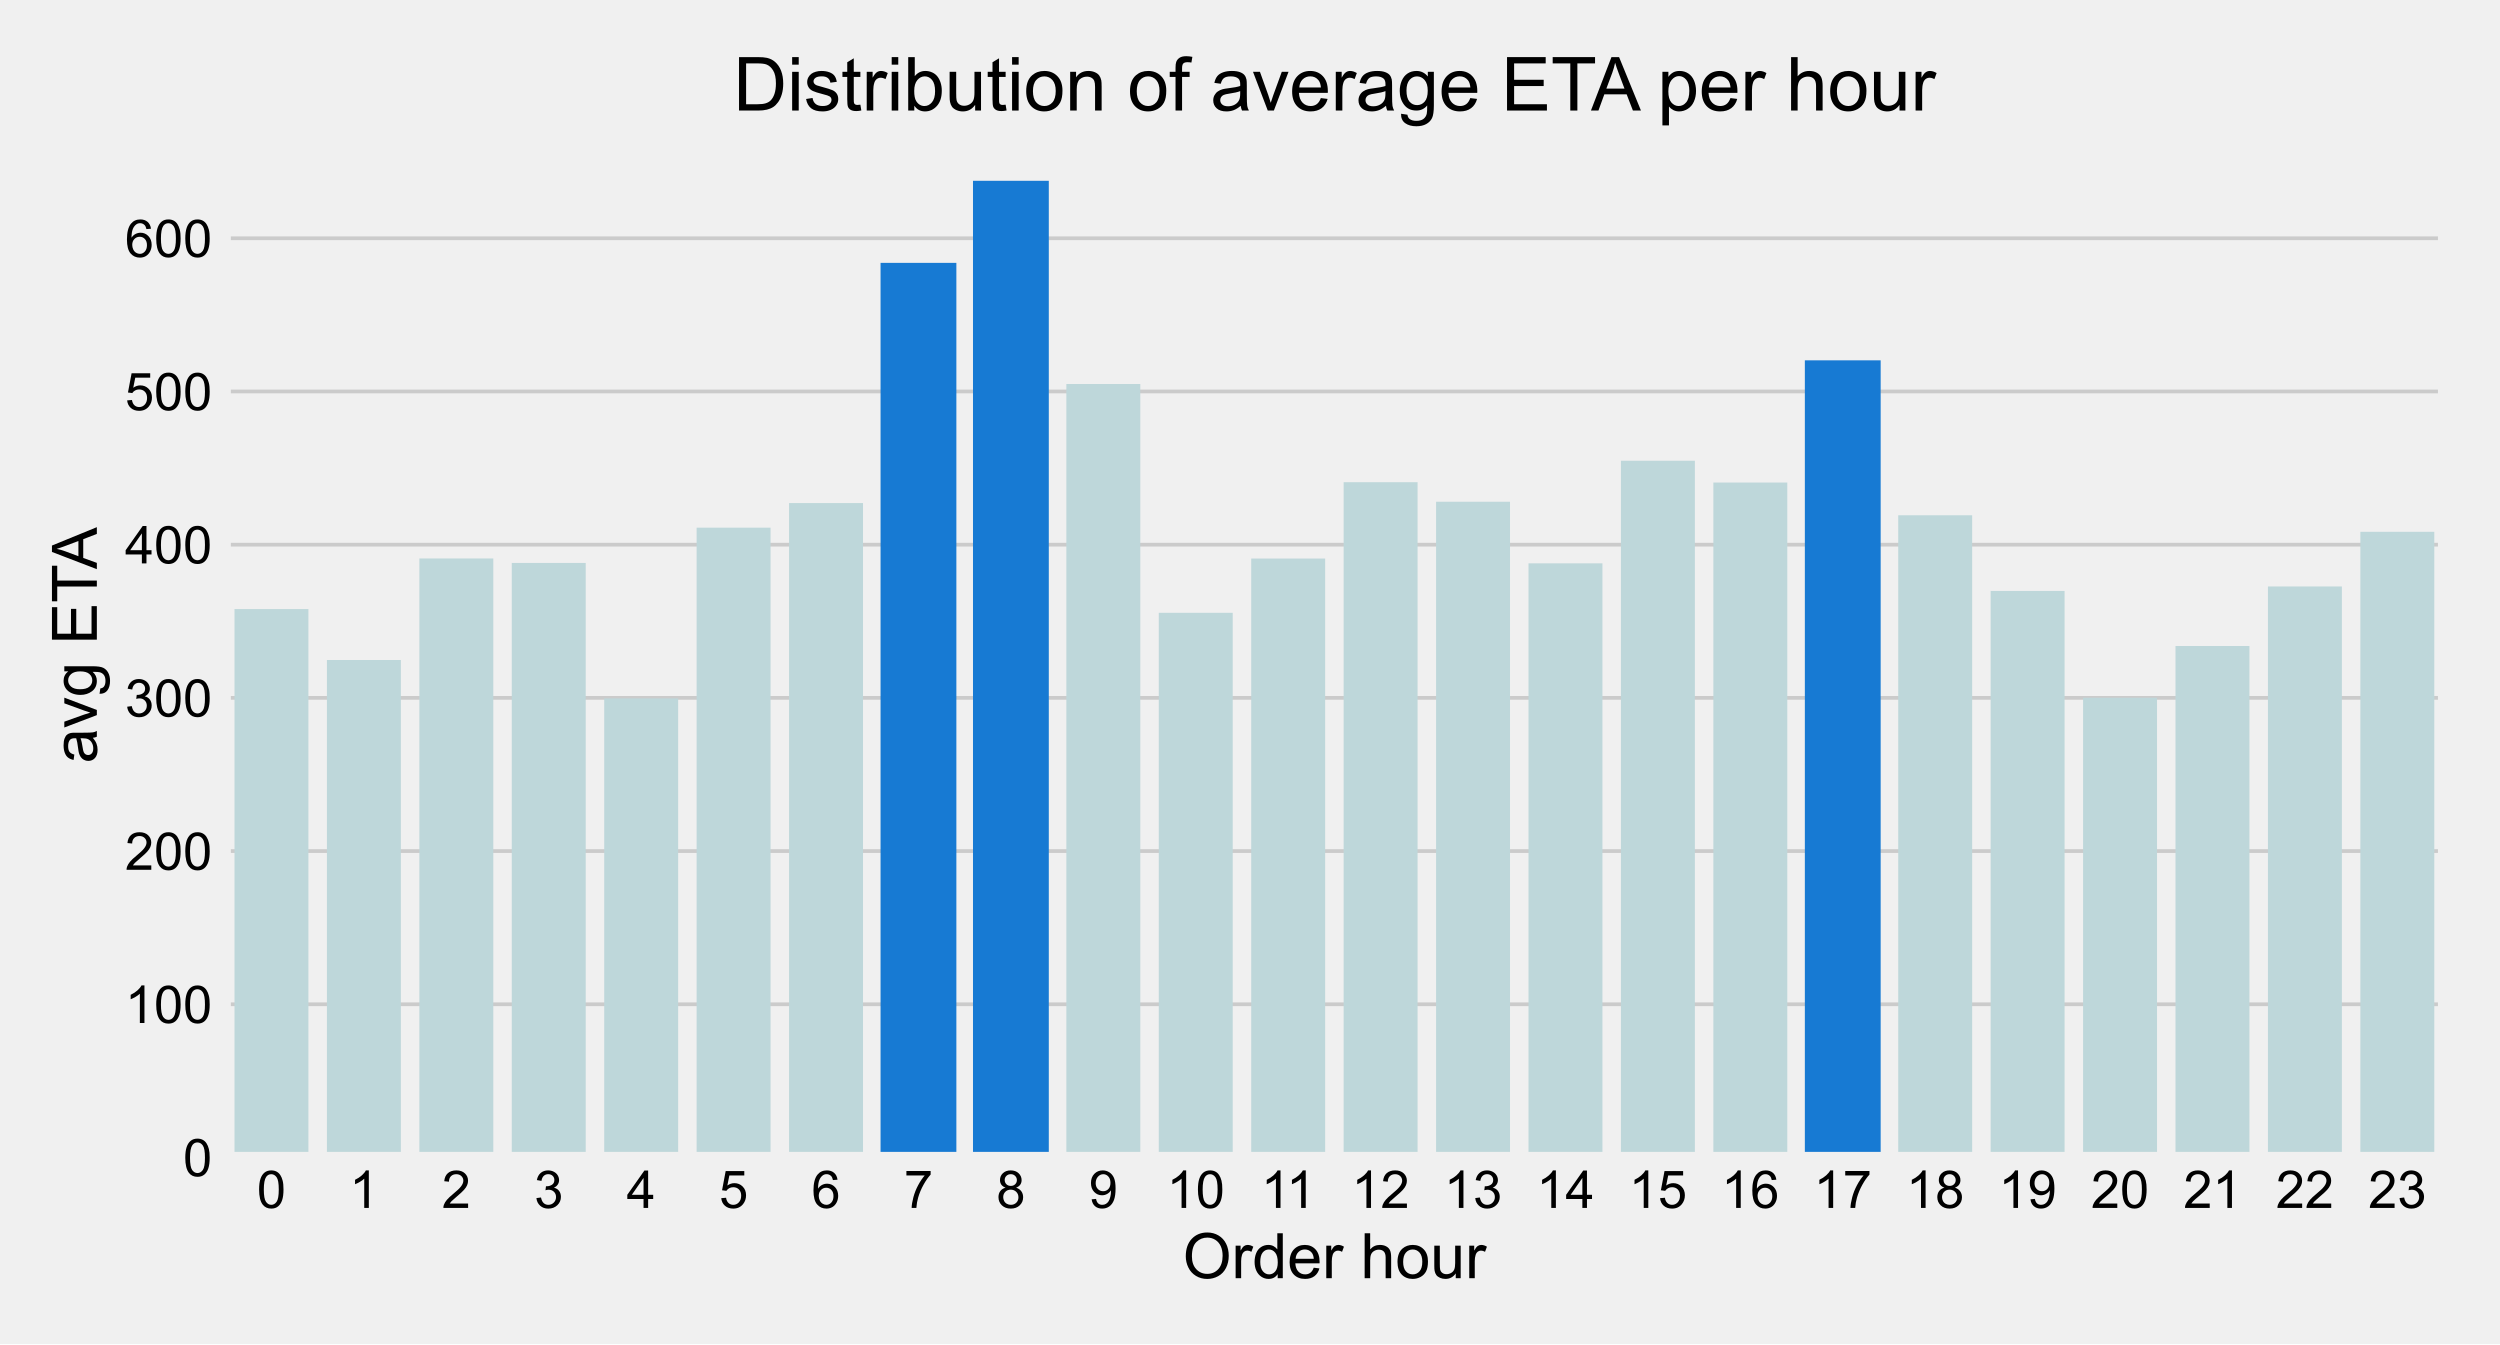
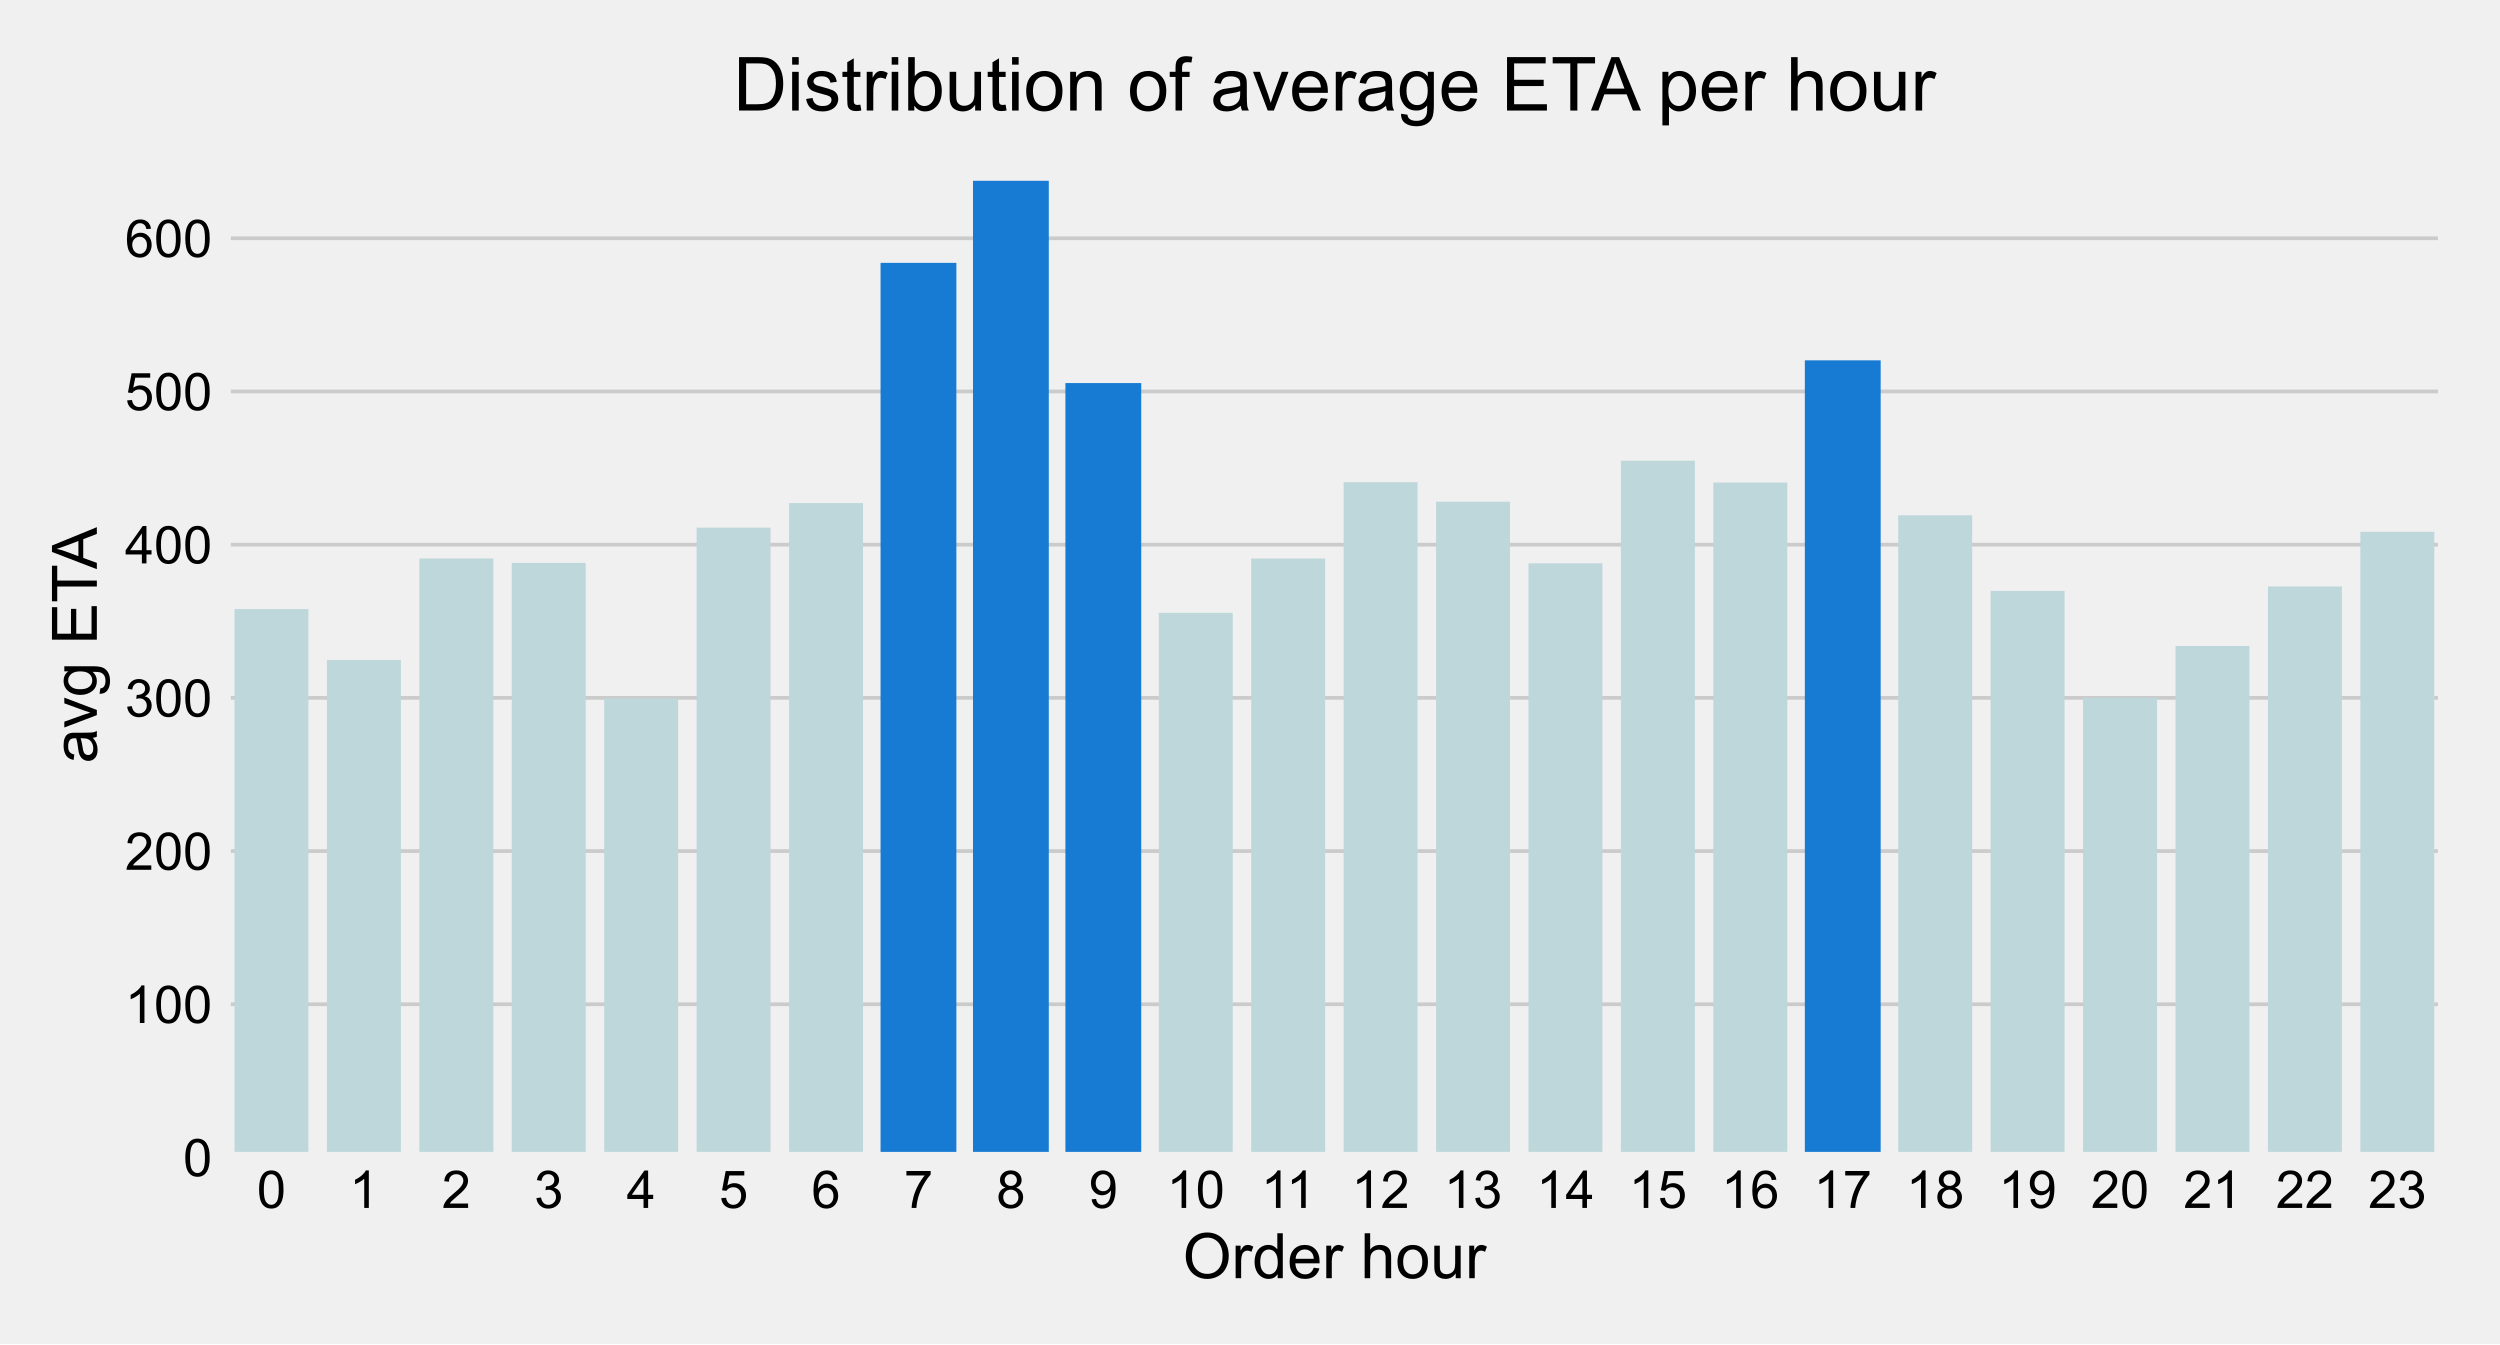
<svg xmlns="http://www.w3.org/2000/svg" xmlns:xlink="http://www.w3.org/1999/xlink" width="669.6pt" height="360pt" viewBox="0 0 669.6 360" version="1.1">
  <defs>
    <style type="text/css">*{stroke-linejoin: round; stroke-linecap: butt}</style>
  </defs>
  <g id="figure_1">
    <g id="patch_1">
      <path d="M 0 360  L 669.6 360  L 669.6 0  L 0 0  z " style="fill: #f0f0f0" />
    </g>
    <g id="axes_1">
      <g id="patch_2">
        <path d="M 60.33 310.02  L 654.48 310.02  L 654.48 35.61  L 60.33 35.61  z " style="fill: #f0f0f0" />
      </g>
      <g id="matplotlib.axis_1">
        <g id="xtick_1">
          <g id="line2d_1" />
          <g id="text_1">
            <g transform="translate(68.81547 323.5409) scale(0.14 -0.14)">
              <defs>
                <path id="ArialMT-30" d="M 266 2259  Q 266 3072 433 3567  Q 600 4063 929 4331  Q 1259 4600 1759 4600  Q 2128 4600 2406 4451  Q 2684 4303 2865 4023  Q 3047 3744 3150 3342  Q 3253 2941 3253 2259  Q 3253 1453 3087 958  Q 2922 463 2592 192  Q 2263 -78 1759 -78  Q 1097 -78 719 397  Q 266 969 266 2259  z M 844 2259  Q 844 1131 1108 757  Q 1372 384 1759 384  Q 2147 384 2411 759  Q 2675 1134 2675 2259  Q 2675 3391 2411 3762  Q 2147 4134 1753 4134  Q 1366 4134 1134 3806  Q 844 3388 844 2259  z " transform="scale(0.015625)" />
              </defs>
              <use xlink:href="#ArialMT-30" />
            </g>
          </g>
        </g>
        <g id="xtick_2">
          <g id="line2d_2" />
          <g id="text_2">
            <g transform="translate(93.57172 323.5409) scale(0.14 -0.14)">
              <defs>
                <path id="ArialMT-31" d="M 2384 0  L 1822 0  L 1822 3584  Q 1619 3391 1289 3197  Q 959 3003 697 2906  L 697 3450  Q 1169 3672 1522 3987  Q 1875 4303 2022 4600  L 2384 4600  L 2384 0  z " transform="scale(0.015625)" />
              </defs>
              <use xlink:href="#ArialMT-31" />
            </g>
          </g>
        </g>
        <g id="xtick_3">
          <g id="line2d_3" />
          <g id="text_3">
            <g transform="translate(118.328 323.5409) scale(0.14 -0.14)">
              <defs>
                <path id="ArialMT-32" d="M 3222 541  L 3222 0  L 194 0  Q 188 203 259 391  Q 375 700 629 1000  Q 884 1300 1366 1694  Q 2113 2306 2375 2664  Q 2638 3022 2638 3341  Q 2638 3675 2398 3904  Q 2159 4134 1775 4134  Q 1369 4134 1125 3890  Q 881 3647 878 3216  L 300 3275  Q 359 3922 746 4261  Q 1134 4600 1788 4600  Q 2447 4600 2831 4234  Q 3216 3869 3216 3328  Q 3216 3053 3103 2787  Q 2991 2522 2730 2228  Q 2469 1934 1863 1422  Q 1356 997 1212 845  Q 1069 694 975 541  L 3222 541  z " transform="scale(0.015625)" />
              </defs>
              <use xlink:href="#ArialMT-32" />
            </g>
          </g>
        </g>
        <g id="xtick_4">
          <g id="line2d_4" />
          <g id="text_4">
            <g transform="translate(143.0842 323.5409) scale(0.14 -0.14)">
              <defs>
                <path id="ArialMT-33" d="M 269 1209  L 831 1284  Q 928 806 1161 595  Q 1394 384 1728 384  Q 2125 384 2398 659  Q 2672 934 2672 1341  Q 2672 1728 2419 1979  Q 2166 2231 1775 2231  Q 1616 2231 1378 2169  L 1441 2663  Q 1497 2656 1531 2656  Q 1891 2656 2178 2843  Q 2466 3031 2466 3422  Q 2466 3731 2256 3934  Q 2047 4138 1716 4138  Q 1388 4138 1169 3931  Q 950 3725 888 3313  L 325 3413  Q 428 3978 793 4289  Q 1159 4600 1703 4600  Q 2078 4600 2393 4439  Q 2709 4278 2876 4000  Q 3044 3722 3044 3409  Q 3044 3113 2884 2869  Q 2725 2625 2413 2481  Q 2819 2388 3044 2092  Q 3269 1797 3269 1353  Q 3269 753 2831 336  Q 2394 -81 1725 -81  Q 1122 -81 723 278  Q 325 638 269 1209  z " transform="scale(0.015625)" />
              </defs>
              <use xlink:href="#ArialMT-33" />
            </g>
          </g>
        </g>
        <g id="xtick_5">
          <g id="line2d_5" />
          <g id="text_5">
            <g transform="translate(167.8405 323.5409) scale(0.14 -0.14)">
              <defs>
                <path id="ArialMT-34" d="M 2069 0  L 2069 1097  L 81 1097  L 81 1613  L 2172 4581  L 2631 4581  L 2631 1613  L 3250 1613  L 3250 1097  L 2631 1097  L 2631 0  L 2069 0  z M 2069 1613  L 2069 3678  L 634 1613  L 2069 1613  z " transform="scale(0.015625)" />
              </defs>
              <use xlink:href="#ArialMT-34" />
            </g>
          </g>
        </g>
        <g id="xtick_6">
          <g id="line2d_6" />
          <g id="text_6">
            <g transform="translate(192.5967 323.5409) scale(0.14 -0.14)">
              <defs>
                <path id="ArialMT-35" d="M 266 1200  L 856 1250  Q 922 819 1161 601  Q 1400 384 1738 384  Q 2144 384 2425 690  Q 2706 997 2706 1503  Q 2706 1984 2436 2262  Q 2166 2541 1728 2541  Q 1456 2541 1237 2417  Q 1019 2294 894 2097  L 366 2166  L 809 4519  L 3088 4519  L 3088 3981  L 1259 3981  L 1013 2750  Q 1425 3038 1878 3038  Q 2478 3038 2890 2622  Q 3303 2206 3303 1553  Q 3303 931 2941 478  Q 2500 -78 1738 -78  Q 1113 -78 717 272  Q 322 622 266 1200  z " transform="scale(0.015625)" />
              </defs>
              <use xlink:href="#ArialMT-35" />
            </g>
          </g>
        </g>
        <g id="xtick_7">
          <g id="line2d_7" />
          <g id="text_7">
            <g transform="translate(217.353 323.5409) scale(0.14 -0.14)">
              <defs>
                <path id="ArialMT-36" d="M 3184 3459  L 2625 3416  Q 2550 3747 2413 3897  Q 2184 4138 1850 4138  Q 1581 4138 1378 3988  Q 1113 3794 959 3422  Q 806 3050 800 2363  Q 1003 2672 1297 2822  Q 1591 2972 1913 2972  Q 2475 2972 2870 2558  Q 3266 2144 3266 1488  Q 3266 1056 3080 686  Q 2894 316 2569 119  Q 2244 -78 1831 -78  Q 1128 -78 684 439  Q 241 956 241 2144  Q 241 3472 731 4075  Q 1159 4600 1884 4600  Q 2425 4600 2770 4297  Q 3116 3994 3184 3459  z M 888 1484  Q 888 1194 1011 928  Q 1134 663 1356 523  Q 1578 384 1822 384  Q 2178 384 2434 671  Q 2691 959 2691 1453  Q 2691 1928 2437 2201  Q 2184 2475 1800 2475  Q 1419 2475 1153 2201  Q 888 1928 888 1484  z " transform="scale(0.015625)" />
              </defs>
              <use xlink:href="#ArialMT-36" />
            </g>
          </g>
        </g>
        <g id="xtick_8">
          <g id="line2d_8" />
          <g id="text_8">
            <g transform="translate(242.1092 323.5409) scale(0.14 -0.14)">
              <defs>
                <path id="ArialMT-37" d="M 303 3981  L 303 4522  L 3269 4522  L 3269 4084  Q 2831 3619 2401 2847  Q 1972 2075 1738 1259  Q 1569 684 1522 0  L 944 0  Q 953 541 1156 1306  Q 1359 2072 1739 2783  Q 2119 3494 2547 3981  L 303 3981  z " transform="scale(0.015625)" />
              </defs>
              <use xlink:href="#ArialMT-37" />
            </g>
          </g>
        </g>
        <g id="xtick_9">
          <g id="line2d_9" />
          <g id="text_9">
            <g transform="translate(266.8655 323.5409) scale(0.14 -0.14)">
              <defs>
                <path id="ArialMT-38" d="M 1131 2484  Q 781 2613 612 2850  Q 444 3088 444 3419  Q 444 3919 803 4259  Q 1163 4600 1759 4600  Q 2359 4600 2725 4251  Q 3091 3903 3091 3403  Q 3091 3084 2923 2848  Q 2756 2613 2416 2484  Q 2838 2347 3058 2040  Q 3278 1734 3278 1309  Q 3278 722 2862 322  Q 2447 -78 1769 -78  Q 1091 -78 675 323  Q 259 725 259 1325  Q 259 1772 486 2073  Q 713 2375 1131 2484  z M 1019 3438  Q 1019 3113 1228 2906  Q 1438 2700 1772 2700  Q 2097 2700 2305 2904  Q 2513 3109 2513 3406  Q 2513 3716 2298 3927  Q 2084 4138 1766 4138  Q 1444 4138 1231 3931  Q 1019 3725 1019 3438  z M 838 1322  Q 838 1081 952 856  Q 1066 631 1291 507  Q 1516 384 1775 384  Q 2178 384 2440 643  Q 2703 903 2703 1303  Q 2703 1709 2433 1975  Q 2163 2241 1756 2241  Q 1359 2241 1098 1978  Q 838 1716 838 1322  z " transform="scale(0.015625)" />
              </defs>
              <use xlink:href="#ArialMT-38" />
            </g>
          </g>
        </g>
        <g id="xtick_10">
          <g id="line2d_10" />
          <g id="text_10">
            <g transform="translate(291.6217 323.5409) scale(0.14 -0.14)">
              <defs>
                <path id="ArialMT-39" d="M 350 1059  L 891 1109  Q 959 728 1153 556  Q 1347 384 1650 384  Q 1909 384 2104 503  Q 2300 622 2425 820  Q 2550 1019 2634 1356  Q 2719 1694 2719 2044  Q 2719 2081 2716 2156  Q 2547 1888 2255 1720  Q 1963 1553 1622 1553  Q 1053 1553 659 1965  Q 266 2378 266 3053  Q 266 3750 677 4175  Q 1088 4600 1706 4600  Q 2153 4600 2523 4359  Q 2894 4119 3086 3673  Q 3278 3228 3278 2384  Q 3278 1506 3087 986  Q 2897 466 2520 194  Q 2144 -78 1638 -78  Q 1100 -78 759 220  Q 419 519 350 1059  z M 2653 3081  Q 2653 3566 2395 3850  Q 2138 4134 1775 4134  Q 1400 4134 1122 3828  Q 844 3522 844 3034  Q 844 2597 1108 2323  Q 1372 2050 1759 2050  Q 2150 2050 2401 2323  Q 2653 2597 2653 3081  z " transform="scale(0.015625)" />
              </defs>
              <use xlink:href="#ArialMT-39" />
            </g>
          </g>
        </g>
        <g id="xtick_11">
          <g id="line2d_11" />
          <g id="text_11">
            <g transform="translate(312.4853 323.5409) scale(0.14 -0.14)">
              <use xlink:href="#ArialMT-31" />
              <use xlink:href="#ArialMT-30" x="55.615" />
            </g>
          </g>
        </g>
        <g id="xtick_12">
          <g id="line2d_12" />
          <g id="text_12">
            <g transform="translate(337.7578 323.5409) scale(0.14 -0.14)">
              <use xlink:href="#ArialMT-31" />
              <use xlink:href="#ArialMT-31" x="48.24" />
            </g>
          </g>
        </g>
        <g id="xtick_13">
          <g id="line2d_13" />
          <g id="text_13">
            <g transform="translate(361.9978 323.5409) scale(0.14 -0.14)">
              <use xlink:href="#ArialMT-31" />
              <use xlink:href="#ArialMT-32" x="55.615" />
            </g>
          </g>
        </g>
        <g id="xtick_14">
          <g id="line2d_14" />
          <g id="text_14">
            <g transform="translate(386.7541 323.5409) scale(0.14 -0.14)">
              <use xlink:href="#ArialMT-31" />
              <use xlink:href="#ArialMT-33" x="55.615" />
            </g>
          </g>
        </g>
        <g id="xtick_15">
          <g id="line2d_15" />
          <g id="text_15">
            <g transform="translate(411.5103 323.5409) scale(0.14 -0.14)">
              <use xlink:href="#ArialMT-31" />
              <use xlink:href="#ArialMT-34" x="55.615" />
            </g>
          </g>
        </g>
        <g id="xtick_16">
          <g id="line2d_16" />
          <g id="text_16">
            <g transform="translate(436.2666 323.5409) scale(0.14 -0.14)">
              <use xlink:href="#ArialMT-31" />
              <use xlink:href="#ArialMT-35" x="55.615" />
            </g>
          </g>
        </g>
        <g id="xtick_17">
          <g id="line2d_17" />
          <g id="text_17">
            <g transform="translate(461.0228 323.5409) scale(0.14 -0.14)">
              <use xlink:href="#ArialMT-31" />
              <use xlink:href="#ArialMT-36" x="55.615" />
            </g>
          </g>
        </g>
        <g id="xtick_18">
          <g id="line2d_18" />
          <g id="text_18">
            <g transform="translate(485.7791 323.5409) scale(0.14 -0.14)">
              <use xlink:href="#ArialMT-31" />
              <use xlink:href="#ArialMT-37" x="55.615" />
            </g>
          </g>
        </g>
        <g id="xtick_19">
          <g id="line2d_19" />
          <g id="text_19">
            <g transform="translate(510.5353 323.5409) scale(0.14 -0.14)">
              <use xlink:href="#ArialMT-31" />
              <use xlink:href="#ArialMT-38" x="55.615" />
            </g>
          </g>
        </g>
        <g id="xtick_20">
          <g id="line2d_20" />
          <g id="text_20">
            <g transform="translate(535.2916 323.5409) scale(0.14 -0.14)">
              <use xlink:href="#ArialMT-31" />
              <use xlink:href="#ArialMT-39" x="55.615" />
            </g>
          </g>
        </g>
        <g id="xtick_21">
          <g id="line2d_21" />
          <g id="text_21">
            <g transform="translate(560.0478 323.5409) scale(0.14 -0.14)">
              <use xlink:href="#ArialMT-32" />
              <use xlink:href="#ArialMT-30" x="55.615" />
            </g>
          </g>
        </g>
        <g id="xtick_22">
          <g id="line2d_22" />
          <g id="text_22">
            <g transform="translate(584.8041 323.5409) scale(0.14 -0.14)">
              <use xlink:href="#ArialMT-32" />
              <use xlink:href="#ArialMT-31" x="55.615" />
            </g>
          </g>
        </g>
        <g id="xtick_23">
          <g id="line2d_23" />
          <g id="text_23">
            <g transform="translate(609.5603 323.5409) scale(0.14 -0.14)">
              <use xlink:href="#ArialMT-32" />
              <use xlink:href="#ArialMT-32" x="55.615" />
            </g>
          </g>
        </g>
        <g id="xtick_24">
          <g id="line2d_24" />
          <g id="text_24">
            <g transform="translate(634.3166 323.5409) scale(0.14 -0.14)">
              <use xlink:href="#ArialMT-32" />
              <use xlink:href="#ArialMT-33" x="55.615" />
            </g>
          </g>
        </g>
        <g id="text_25">
          <g transform="translate(316.791 342.3486) scale(0.168 -0.168)">
            <defs>
              <path id="ArialMT-4f" d="M 309 2231  Q 309 3372 921 4017  Q 1534 4663 2503 4663  Q 3138 4663 3647 4359  Q 4156 4056 4423 3514  Q 4691 2972 4691 2284  Q 4691 1588 4409 1038  Q 4128 488 3612 205  Q 3097 -78 2500 -78  Q 1853 -78 1343 234  Q 834 547 571 1087  Q 309 1628 309 2231  z M 934 2222  Q 934 1394 1379 917  Q 1825 441 2497 441  Q 3181 441 3623 922  Q 4066 1403 4066 2288  Q 4066 2847 3877 3264  Q 3688 3681 3323 3911  Q 2959 4141 2506 4141  Q 1863 4141 1398 3698  Q 934 3256 934 2222  z " transform="scale(0.015625)" />
              <path id="ArialMT-72" d="M 416 0  L 416 3319  L 922 3319  L 922 2816  Q 1116 3169 1280 3281  Q 1444 3394 1641 3394  Q 1925 3394 2219 3213  L 2025 2691  Q 1819 2813 1613 2813  Q 1428 2813 1281 2702  Q 1134 2591 1072 2394  Q 978 2094 978 1738  L 978 0  L 416 0  z " transform="scale(0.015625)" />
              <path id="ArialMT-64" d="M 2575 0  L 2575 419  Q 2259 -75 1647 -75  Q 1250 -75 917 144  Q 584 363 401 755  Q 219 1147 219 1656  Q 219 2153 384 2558  Q 550 2963 881 3178  Q 1213 3394 1622 3394  Q 1922 3394 2156 3267  Q 2391 3141 2538 2938  L 2538 4581  L 3097 4581  L 3097 0  L 2575 0  z M 797 1656  Q 797 1019 1065 703  Q 1334 388 1700 388  Q 2069 388 2326 689  Q 2584 991 2584 1609  Q 2584 2291 2321 2609  Q 2059 2928 1675 2928  Q 1300 2928 1048 2622  Q 797 2316 797 1656  z " transform="scale(0.015625)" />
              <path id="ArialMT-65" d="M 2694 1069  L 3275 997  Q 3138 488 2766 206  Q 2394 -75 1816 -75  Q 1088 -75 661 373  Q 234 822 234 1631  Q 234 2469 665 2931  Q 1097 3394 1784 3394  Q 2450 3394 2872 2941  Q 3294 2488 3294 1666  Q 3294 1616 3291 1516  L 816 1516  Q 847 969 1125 678  Q 1403 388 1819 388  Q 2128 388 2347 550  Q 2566 713 2694 1069  z M 847 1978  L 2700 1978  Q 2663 2397 2488 2606  Q 2219 2931 1791 2931  Q 1403 2931 1139 2672  Q 875 2413 847 1978  z " transform="scale(0.015625)" />
              <path id="ArialMT-20" transform="scale(0.015625)" />
              <path id="ArialMT-68" d="M 422 0  L 422 4581  L 984 4581  L 984 2938  Q 1378 3394 1978 3394  Q 2347 3394 2619 3248  Q 2891 3103 3008 2847  Q 3125 2591 3125 2103  L 3125 0  L 2563 0  L 2563 2103  Q 2563 2525 2380 2717  Q 2197 2909 1863 2909  Q 1613 2909 1392 2779  Q 1172 2650 1078 2428  Q 984 2206 984 1816  L 984 0  L 422 0  z " transform="scale(0.015625)" />
              <path id="ArialMT-6f" d="M 213 1659  Q 213 2581 725 3025  Q 1153 3394 1769 3394  Q 2453 3394 2887 2945  Q 3322 2497 3322 1706  Q 3322 1066 3130 698  Q 2938 331 2570 128  Q 2203 -75 1769 -75  Q 1072 -75 642 372  Q 213 819 213 1659  z M 791 1659  Q 791 1022 1069 705  Q 1347 388 1769 388  Q 2188 388 2466 706  Q 2744 1025 2744 1678  Q 2744 2294 2464 2611  Q 2184 2928 1769 2928  Q 1347 2928 1069 2612  Q 791 2297 791 1659  z " transform="scale(0.015625)" />
              <path id="ArialMT-75" d="M 2597 0  L 2597 488  Q 2209 -75 1544 -75  Q 1250 -75 995 37  Q 741 150 617 320  Q 494 491 444 738  Q 409 903 409 1263  L 409 3319  L 972 3319  L 972 1478  Q 972 1038 1006 884  Q 1059 663 1231 536  Q 1403 409 1656 409  Q 1909 409 2131 539  Q 2353 669 2445 892  Q 2538 1116 2538 1541  L 2538 3319  L 3100 3319  L 3100 0  L 2597 0  z " transform="scale(0.015625)" />
            </defs>
            <use xlink:href="#ArialMT-4f" />
            <use xlink:href="#ArialMT-72" x="77.783" />
            <use xlink:href="#ArialMT-64" x="111.084" />
            <use xlink:href="#ArialMT-65" x="166.699" />
            <use xlink:href="#ArialMT-72" x="222.314" />
            <use xlink:href="#ArialMT-20" x="255.615" />
            <use xlink:href="#ArialMT-68" x="283.398" />
            <use xlink:href="#ArialMT-6f" x="339.014" />
            <use xlink:href="#ArialMT-75" x="394.629" />
            <use xlink:href="#ArialMT-72" x="450.244" />
          </g>
        </g>
      </g>
      <g id="matplotlib.axis_2">
        <g id="ytick_1">
          <g id="line2d_25">
-             <path d="M 60.33 310.02  L 654.48 310.02  " clip-path="url(#pdbc91b21f2)" style="fill: none; stroke: #cbcbcb" />
+             <path d="M 60.33 310.02  L 654.48 310.02  " clip-path="url(#p636642d4a9)" style="fill: none; stroke: #cbcbcb" />
          </g>
          <g id="line2d_26" />
          <g id="text_26">
            <g transform="translate(49.04469 315.0305) scale(0.14 -0.14)">
              <use xlink:href="#ArialMT-30" />
            </g>
          </g>
        </g>
        <g id="ytick_2">
          <g id="line2d_27">
-             <path d="M 60.33 268.987  L 654.48 268.987  " clip-path="url(#pdbc91b21f2)" style="fill: none; stroke: #cbcbcb" />
+             <path d="M 60.33 268.987  L 654.48 268.987  " clip-path="url(#p636642d4a9)" style="fill: none; stroke: #cbcbcb" />
          </g>
          <g id="line2d_28" />
          <g id="text_27">
            <g transform="translate(33.47406 273.9976) scale(0.14 -0.14)">
              <use xlink:href="#ArialMT-31" />
              <use xlink:href="#ArialMT-30" x="55.615" />
              <use xlink:href="#ArialMT-30" x="111.23" />
            </g>
          </g>
        </g>
        <g id="ytick_3">
          <g id="line2d_29">
-             <path d="M 60.33 227.954  L 654.48 227.954  " clip-path="url(#pdbc91b21f2)" style="fill: none; stroke: #cbcbcb" />
+             <path d="M 60.33 227.954  L 654.48 227.954  " clip-path="url(#p636642d4a9)" style="fill: none; stroke: #cbcbcb" />
          </g>
          <g id="line2d_30" />
          <g id="text_28">
            <g transform="translate(33.47406 232.9647) scale(0.14 -0.14)">
              <use xlink:href="#ArialMT-32" />
              <use xlink:href="#ArialMT-30" x="55.615" />
              <use xlink:href="#ArialMT-30" x="111.23" />
            </g>
          </g>
        </g>
        <g id="ytick_4">
          <g id="line2d_31">
-             <path d="M 60.33 186.921  L 654.48 186.921  " clip-path="url(#pdbc91b21f2)" style="fill: none; stroke: #cbcbcb" />
+             <path d="M 60.33 186.921  L 654.48 186.921  " clip-path="url(#p636642d4a9)" style="fill: none; stroke: #cbcbcb" />
          </g>
          <g id="line2d_32" />
          <g id="text_29">
            <g transform="translate(33.47406 191.9318) scale(0.14 -0.14)">
              <use xlink:href="#ArialMT-33" />
              <use xlink:href="#ArialMT-30" x="55.615" />
              <use xlink:href="#ArialMT-30" x="111.23" />
            </g>
          </g>
        </g>
        <g id="ytick_5">
          <g id="line2d_33">
-             <path d="M 60.33 145.888  L 654.48 145.888  " clip-path="url(#pdbc91b21f2)" style="fill: none; stroke: #cbcbcb" />
+             <path d="M 60.33 145.888  L 654.48 145.888  " clip-path="url(#p636642d4a9)" style="fill: none; stroke: #cbcbcb" />
          </g>
          <g id="line2d_34" />
          <g id="text_30">
            <g transform="translate(33.47406 150.8989) scale(0.14 -0.14)">
              <use xlink:href="#ArialMT-34" />
              <use xlink:href="#ArialMT-30" x="55.615" />
              <use xlink:href="#ArialMT-30" x="111.23" />
            </g>
          </g>
        </g>
        <g id="ytick_6">
          <g id="line2d_35">
-             <path d="M 60.33 104.856  L 654.48 104.856  " clip-path="url(#pdbc91b21f2)" style="fill: none; stroke: #cbcbcb" />
+             <path d="M 60.33 104.856  L 654.48 104.856  " clip-path="url(#p636642d4a9)" style="fill: none; stroke: #cbcbcb" />
          </g>
          <g id="line2d_36" />
          <g id="text_31">
            <g transform="translate(33.47406 109.8661) scale(0.14 -0.14)">
              <use xlink:href="#ArialMT-35" />
              <use xlink:href="#ArialMT-30" x="55.615" />
              <use xlink:href="#ArialMT-30" x="111.23" />
            </g>
          </g>
        </g>
        <g id="ytick_7">
          <g id="line2d_37">
-             <path d="M 60.33 63.823  L 654.48 63.823  " clip-path="url(#pdbc91b21f2)" style="fill: none; stroke: #cbcbcb" />
+             <path d="M 60.33 63.823  L 654.48 63.823  " clip-path="url(#p636642d4a9)" style="fill: none; stroke: #cbcbcb" />
          </g>
          <g id="line2d_38" />
          <g id="text_32">
            <g transform="translate(33.47406 68.83319) scale(0.14 -0.14)">
              <use xlink:href="#ArialMT-36" />
              <use xlink:href="#ArialMT-30" x="55.615" />
              <use xlink:href="#ArialMT-30" x="111.23" />
            </g>
          </g>
        </g>
        <g id="text_33">
          <g transform="translate(25.93819 204.4082) rotate(-90) scale(0.168 -0.168)">
            <defs>
              <path id="ArialMT-61" d="M 2588 409  Q 2275 144 1986 34  Q 1697 -75 1366 -75  Q 819 -75 525 192  Q 231 459 231 875  Q 231 1119 342 1320  Q 453 1522 633 1644  Q 813 1766 1038 1828  Q 1203 1872 1538 1913  Q 2219 1994 2541 2106  Q 2544 2222 2544 2253  Q 2544 2597 2384 2738  Q 2169 2928 1744 2928  Q 1347 2928 1158 2789  Q 969 2650 878 2297  L 328 2372  Q 403 2725 575 2942  Q 747 3159 1072 3276  Q 1397 3394 1825 3394  Q 2250 3394 2515 3294  Q 2781 3194 2906 3042  Q 3031 2891 3081 2659  Q 3109 2516 3109 2141  L 3109 1391  Q 3109 606 3145 398  Q 3181 191 3288 0  L 2700 0  Q 2613 175 2588 409  z M 2541 1666  Q 2234 1541 1622 1453  Q 1275 1403 1131 1340  Q 988 1278 909 1158  Q 831 1038 831 891  Q 831 666 1001 516  Q 1172 366 1500 366  Q 1825 366 2078 508  Q 2331 650 2450 897  Q 2541 1088 2541 1459  L 2541 1666  z " transform="scale(0.015625)" />
              <path id="ArialMT-76" d="M 1344 0  L 81 3319  L 675 3319  L 1388 1331  Q 1503 1009 1600 663  Q 1675 925 1809 1294  L 2547 3319  L 3125 3319  L 1869 0  L 1344 0  z " transform="scale(0.015625)" />
              <path id="ArialMT-67" d="M 319 -275  L 866 -356  Q 900 -609 1056 -725  Q 1266 -881 1628 -881  Q 2019 -881 2231 -725  Q 2444 -569 2519 -288  Q 2563 -116 2559 434  Q 2191 0 1641 0  Q 956 0 581 494  Q 206 988 206 1678  Q 206 2153 378 2554  Q 550 2956 876 3175  Q 1203 3394 1644 3394  Q 2231 3394 2613 2919  L 2613 3319  L 3131 3319  L 3131 450  Q 3131 -325 2973 -648  Q 2816 -972 2473 -1159  Q 2131 -1347 1631 -1347  Q 1038 -1347 672 -1080  Q 306 -813 319 -275  z M 784 1719  Q 784 1066 1043 766  Q 1303 466 1694 466  Q 2081 466 2343 764  Q 2606 1063 2606 1700  Q 2606 2309 2336 2618  Q 2066 2928 1684 2928  Q 1309 2928 1046 2623  Q 784 2319 784 1719  z " transform="scale(0.015625)" />
              <path id="ArialMT-45" d="M 506 0  L 506 4581  L 3819 4581  L 3819 4041  L 1113 4041  L 1113 2638  L 3647 2638  L 3647 2100  L 1113 2100  L 1113 541  L 3925 541  L 3925 0  L 506 0  z " transform="scale(0.015625)" />
              <path id="ArialMT-54" d="M 1659 0  L 1659 4041  L 150 4041  L 150 4581  L 3781 4581  L 3781 4041  L 2266 4041  L 2266 0  L 1659 0  z " transform="scale(0.015625)" />
              <path id="ArialMT-41" d="M -9 0  L 1750 4581  L 2403 4581  L 4278 0  L 3588 0  L 3053 1388  L 1138 1388  L 634 0  L -9 0  z M 1313 1881  L 2866 1881  L 2388 3150  Q 2169 3728 2063 4100  Q 1975 3659 1816 3225  L 1313 1881  z " transform="scale(0.015625)" />
            </defs>
            <use xlink:href="#ArialMT-61" />
            <use xlink:href="#ArialMT-76" x="55.615" />
            <use xlink:href="#ArialMT-67" x="105.615" />
            <use xlink:href="#ArialMT-20" x="161.23" />
            <use xlink:href="#ArialMT-45" x="189.014" />
            <use xlink:href="#ArialMT-54" x="255.713" />
            <use xlink:href="#ArialMT-41" x="309.422" />
          </g>
        </g>
      </g>
      <g id="patch_3">
-         <path d="M 62.806 310.02  L 82.611 310.02  L 82.611 163.139  L 62.806 163.139  z " clip-path="url(#pdbc91b21f2)" style="fill: #bed7da" />
+         <path d="M 62.806 310.02  L 82.611 310.02  L 82.611 163.139  L 62.806 163.139  z " clip-path="url(#p636642d4a9)" style="fill: #bed7da" />
      </g>
      <g id="patch_4">
-         <path d="M 87.562 310.02  L 107.367 310.02  L 107.367 176.766  L 87.562 176.766  z " clip-path="url(#pdbc91b21f2)" style="fill: #bed7da" />
+         <path d="M 87.562 310.02  L 107.367 310.02  L 107.367 176.766  L 87.562 176.766  z " clip-path="url(#p636642d4a9)" style="fill: #bed7da" />
      </g>
      <g id="patch_5">
-         <path d="M 112.318 310.02  L 132.123 310.02  L 132.123 149.576  L 112.318 149.576  z " clip-path="url(#pdbc91b21f2)" style="fill: #bed7da" />
+         <path d="M 112.318 310.02  L 132.123 310.02  L 132.123 149.576  L 112.318 149.576  z " clip-path="url(#p636642d4a9)" style="fill: #bed7da" />
      </g>
      <g id="patch_6">
-         <path d="M 137.074 310.02  L 156.879 310.02  L 156.879 150.774  L 137.074 150.774  z " clip-path="url(#pdbc91b21f2)" style="fill: #bed7da" />
+         <path d="M 137.074 310.02  L 156.879 310.02  L 156.879 150.774  L 137.074 150.774  z " clip-path="url(#p636642d4a9)" style="fill: #bed7da" />
      </g>
      <g id="patch_7">
-         <path d="M 161.831 310.02  L 181.636 310.02  L 181.636 187.061  L 161.831 187.061  z " clip-path="url(#pdbc91b21f2)" style="fill: #bed7da" />
+         <path d="M 161.831 310.02  L 181.636 310.02  L 181.636 187.061  L 161.831 187.061  z " clip-path="url(#p636642d4a9)" style="fill: #bed7da" />
      </g>
      <g id="patch_8">
-         <path d="M 186.587 310.02  L 206.392 310.02  L 206.392 141.326  L 186.587 141.326  z " clip-path="url(#pdbc91b21f2)" style="fill: #bed7da" />
+         <path d="M 186.587 310.02  L 206.392 310.02  L 206.392 141.326  L 186.587 141.326  z " clip-path="url(#p636642d4a9)" style="fill: #bed7da" />
      </g>
      <g id="patch_9">
-         <path d="M 211.343 310.02  L 231.148 310.02  L 231.148 134.748  L 211.343 134.748  z " clip-path="url(#pdbc91b21f2)" style="fill: #bed7da" />
+         <path d="M 211.343 310.02  L 231.148 310.02  L 231.148 134.748  L 211.343 134.748  z " clip-path="url(#p636642d4a9)" style="fill: #bed7da" />
      </g>
      <g id="patch_10">
-         <path d="M 236.099 310.02  L 255.904 310.02  L 255.904 70.651  L 236.099 70.651  z " clip-path="url(#pdbc91b21f2)" style="fill: #177ad3; stroke: #177ad3; stroke-width: 0.5; stroke-linejoin: miter" />
+         <path d="M 236.099 310.02  L 255.904 310.02  L 255.904 70.651  L 236.099 70.651  z " clip-path="url(#p636642d4a9)" style="fill: #177ad3; stroke: #177ad3; stroke-width: 0.5; stroke-linejoin: miter" />
      </g>
      <g id="patch_11">
-         <path d="M 260.856 310.02  L 280.661 310.02  L 280.661 48.677  L 260.856 48.677  z " clip-path="url(#pdbc91b21f2)" style="fill: #177ad3; stroke: #177ad3; stroke-width: 0.5; stroke-linejoin: miter" />
+         <path d="M 260.856 310.02  L 280.661 310.02  L 280.661 48.677  L 260.856 48.677  z " clip-path="url(#p636642d4a9)" style="fill: #177ad3; stroke: #177ad3; stroke-width: 0.5; stroke-linejoin: miter" />
      </g>
      <g id="patch_12">
-         <path d="M 285.612 310.02  L 305.417 310.02  L 305.417 102.849  L 285.612 102.849  z " clip-path="url(#pdbc91b21f2)" style="fill: #bed7da" />
+         <path d="M 285.612 310.02  L 305.417 310.02  L 305.417 102.849  L 285.612 102.849  z " clip-path="url(#p636642d4a9)" style="fill: #177ad3; stroke: #177ad3; stroke-width: 0.5; stroke-linejoin: miter" />
      </g>
      <g id="patch_13">
-         <path d="M 310.368 310.02  L 330.173 310.02  L 330.173 164.125  L 310.368 164.125  z " clip-path="url(#pdbc91b21f2)" style="fill: #bed7da" />
+         <path d="M 310.368 310.02  L 330.173 310.02  L 330.173 164.125  L 310.368 164.125  z " clip-path="url(#p636642d4a9)" style="fill: #bed7da" />
      </g>
      <g id="patch_14">
-         <path d="M 335.124 310.02  L 354.929 310.02  L 354.929 149.6  L 335.124 149.6  z " clip-path="url(#pdbc91b21f2)" style="fill: #bed7da" />
+         <path d="M 335.124 310.02  L 354.929 310.02  L 354.929 149.6  L 335.124 149.6  z " clip-path="url(#p636642d4a9)" style="fill: #bed7da" />
      </g>
      <g id="patch_15">
-         <path d="M 359.881 310.02  L 379.686 310.02  L 379.686 129.152  L 359.881 129.152  z " clip-path="url(#pdbc91b21f2)" style="fill: #bed7da" />
+         <path d="M 359.881 310.02  L 379.686 310.02  L 379.686 129.152  L 359.881 129.152  z " clip-path="url(#p636642d4a9)" style="fill: #bed7da" />
      </g>
      <g id="patch_16">
-         <path d="M 384.637 310.02  L 404.442 310.02  L 404.442 134.389  L 384.637 134.389  z " clip-path="url(#pdbc91b21f2)" style="fill: #bed7da" />
+         <path d="M 384.637 310.02  L 404.442 310.02  L 404.442 134.389  L 384.637 134.389  z " clip-path="url(#p636642d4a9)" style="fill: #bed7da" />
      </g>
      <g id="patch_17">
-         <path d="M 409.393 310.02  L 429.198 310.02  L 429.198 150.88  L 409.393 150.88  z " clip-path="url(#pdbc91b21f2)" style="fill: #bed7da" />
+         <path d="M 409.393 310.02  L 429.198 310.02  L 429.198 150.88  L 409.393 150.88  z " clip-path="url(#p636642d4a9)" style="fill: #bed7da" />
      </g>
      <g id="patch_18">
-         <path d="M 434.149 310.02  L 453.954 310.02  L 453.954 123.406  L 434.149 123.406  z " clip-path="url(#pdbc91b21f2)" style="fill: #bed7da" />
+         <path d="M 434.149 310.02  L 453.954 310.02  L 453.954 123.406  L 434.149 123.406  z " clip-path="url(#p636642d4a9)" style="fill: #bed7da" />
      </g>
      <g id="patch_19">
-         <path d="M 458.906 310.02  L 478.711 310.02  L 478.711 129.242  L 458.906 129.242  z " clip-path="url(#pdbc91b21f2)" style="fill: #bed7da" />
+         <path d="M 458.906 310.02  L 478.711 310.02  L 478.711 129.242  L 458.906 129.242  z " clip-path="url(#p636642d4a9)" style="fill: #bed7da" />
      </g>
      <g id="patch_20">
-         <path d="M 483.662 310.02  L 503.467 310.02  L 503.467 96.755  L 483.662 96.755  z " clip-path="url(#pdbc91b21f2)" style="fill: #177ad3; stroke: #177ad3; stroke-width: 0.5; stroke-linejoin: miter" />
+         <path d="M 483.662 310.02  L 503.467 310.02  L 503.467 96.755  L 483.662 96.755  z " clip-path="url(#p636642d4a9)" style="fill: #177ad3; stroke: #177ad3; stroke-width: 0.5; stroke-linejoin: miter" />
      </g>
      <g id="patch_21">
-         <path d="M 508.418 310.02  L 528.223 310.02  L 528.223 138.016  L 508.418 138.016  z " clip-path="url(#pdbc91b21f2)" style="fill: #bed7da" />
+         <path d="M 508.418 310.02  L 528.223 310.02  L 528.223 138.016  L 508.418 138.016  z " clip-path="url(#p636642d4a9)" style="fill: #bed7da" />
      </g>
      <g id="patch_22">
-         <path d="M 533.174 310.02  L 552.979 310.02  L 552.979 158.274  L 533.174 158.274  z " clip-path="url(#pdbc91b21f2)" style="fill: #bed7da" />
+         <path d="M 533.174 310.02  L 552.979 310.02  L 552.979 158.274  L 533.174 158.274  z " clip-path="url(#p636642d4a9)" style="fill: #bed7da" />
      </g>
      <g id="patch_23">
-         <path d="M 557.931 310.02  L 577.736 310.02  L 577.736 186.882  L 557.931 186.882  z " clip-path="url(#pdbc91b21f2)" style="fill: #bed7da" />
+         <path d="M 557.931 310.02  L 577.736 310.02  L 577.736 186.882  L 557.931 186.882  z " clip-path="url(#p636642d4a9)" style="fill: #bed7da" />
      </g>
      <g id="patch_24">
-         <path d="M 582.687 310.02  L 602.492 310.02  L 602.492 173.031  L 582.687 173.031  z " clip-path="url(#pdbc91b21f2)" style="fill: #bed7da" />
+         <path d="M 582.687 310.02  L 602.492 310.02  L 602.492 173.031  L 582.687 173.031  z " clip-path="url(#p636642d4a9)" style="fill: #bed7da" />
      </g>
      <g id="patch_25">
-         <path d="M 607.443 310.02  L 627.248 310.02  L 627.248 157.072  L 607.443 157.072  z " clip-path="url(#pdbc91b21f2)" style="fill: #bed7da" />
+         <path d="M 607.443 310.02  L 627.248 310.02  L 627.248 157.072  L 607.443 157.072  z " clip-path="url(#p636642d4a9)" style="fill: #bed7da" />
      </g>
      <g id="patch_26">
-         <path d="M 632.199 310.02  L 652.004 310.02  L 652.004 142.43  L 632.199 142.43  z " clip-path="url(#pdbc91b21f2)" style="fill: #bed7da" />
+         <path d="M 632.199 310.02  L 652.004 310.02  L 652.004 142.43  L 632.199 142.43  z " clip-path="url(#p636642d4a9)" style="fill: #bed7da" />
      </g>
      <g id="line2d_39">
-         <path clip-path="url(#pdbc91b21f2)" style="fill: none; stroke: #424242; stroke-width: 7.2" />
+         <path clip-path="url(#p636642d4a9)" style="fill: none; stroke: #424242; stroke-width: 7.2" />
      </g>
      <g id="line2d_40">
-         <path clip-path="url(#pdbc91b21f2)" style="fill: none; stroke: #424242; stroke-width: 7.2" />
+         <path clip-path="url(#p636642d4a9)" style="fill: none; stroke: #424242; stroke-width: 7.2" />
      </g>
      <g id="line2d_41">
-         <path clip-path="url(#pdbc91b21f2)" style="fill: none; stroke: #424242; stroke-width: 7.2" />
+         <path clip-path="url(#p636642d4a9)" style="fill: none; stroke: #424242; stroke-width: 7.2" />
      </g>
      <g id="line2d_42">
-         <path clip-path="url(#pdbc91b21f2)" style="fill: none; stroke: #424242; stroke-width: 7.2" />
+         <path clip-path="url(#p636642d4a9)" style="fill: none; stroke: #424242; stroke-width: 7.2" />
      </g>
      <g id="line2d_43">
-         <path clip-path="url(#pdbc91b21f2)" style="fill: none; stroke: #424242; stroke-width: 7.2" />
+         <path clip-path="url(#p636642d4a9)" style="fill: none; stroke: #424242; stroke-width: 7.2" />
      </g>
      <g id="line2d_44">
-         <path clip-path="url(#pdbc91b21f2)" style="fill: none; stroke: #424242; stroke-width: 7.2" />
+         <path clip-path="url(#p636642d4a9)" style="fill: none; stroke: #424242; stroke-width: 7.2" />
      </g>
      <g id="line2d_45">
-         <path clip-path="url(#pdbc91b21f2)" style="fill: none; stroke: #424242; stroke-width: 7.2" />
+         <path clip-path="url(#p636642d4a9)" style="fill: none; stroke: #424242; stroke-width: 7.2" />
      </g>
      <g id="line2d_46">
-         <path clip-path="url(#pdbc91b21f2)" style="fill: none; stroke: #424242; stroke-width: 7.2" />
+         <path clip-path="url(#p636642d4a9)" style="fill: none; stroke: #424242; stroke-width: 7.2" />
      </g>
      <g id="line2d_47">
-         <path clip-path="url(#pdbc91b21f2)" style="fill: none; stroke: #424242; stroke-width: 7.2" />
+         <path clip-path="url(#p636642d4a9)" style="fill: none; stroke: #424242; stroke-width: 7.2" />
      </g>
      <g id="line2d_48">
-         <path clip-path="url(#pdbc91b21f2)" style="fill: none; stroke: #424242; stroke-width: 7.2" />
+         <path clip-path="url(#p636642d4a9)" style="fill: none; stroke: #424242; stroke-width: 7.2" />
      </g>
      <g id="line2d_49">
-         <path clip-path="url(#pdbc91b21f2)" style="fill: none; stroke: #424242; stroke-width: 7.2" />
+         <path clip-path="url(#p636642d4a9)" style="fill: none; stroke: #424242; stroke-width: 7.2" />
      </g>
      <g id="line2d_50">
-         <path clip-path="url(#pdbc91b21f2)" style="fill: none; stroke: #424242; stroke-width: 7.2" />
+         <path clip-path="url(#p636642d4a9)" style="fill: none; stroke: #424242; stroke-width: 7.2" />
      </g>
      <g id="line2d_51">
-         <path clip-path="url(#pdbc91b21f2)" style="fill: none; stroke: #424242; stroke-width: 7.2" />
+         <path clip-path="url(#p636642d4a9)" style="fill: none; stroke: #424242; stroke-width: 7.2" />
      </g>
      <g id="line2d_52">
-         <path clip-path="url(#pdbc91b21f2)" style="fill: none; stroke: #424242; stroke-width: 7.2" />
+         <path clip-path="url(#p636642d4a9)" style="fill: none; stroke: #424242; stroke-width: 7.2" />
      </g>
      <g id="line2d_53">
-         <path clip-path="url(#pdbc91b21f2)" style="fill: none; stroke: #424242; stroke-width: 7.2" />
+         <path clip-path="url(#p636642d4a9)" style="fill: none; stroke: #424242; stroke-width: 7.2" />
      </g>
      <g id="line2d_54">
-         <path clip-path="url(#pdbc91b21f2)" style="fill: none; stroke: #424242; stroke-width: 7.2" />
+         <path clip-path="url(#p636642d4a9)" style="fill: none; stroke: #424242; stroke-width: 7.2" />
      </g>
      <g id="line2d_55">
-         <path clip-path="url(#pdbc91b21f2)" style="fill: none; stroke: #424242; stroke-width: 7.2" />
+         <path clip-path="url(#p636642d4a9)" style="fill: none; stroke: #424242; stroke-width: 7.2" />
      </g>
      <g id="line2d_56">
-         <path clip-path="url(#pdbc91b21f2)" style="fill: none; stroke: #424242; stroke-width: 7.2" />
+         <path clip-path="url(#p636642d4a9)" style="fill: none; stroke: #424242; stroke-width: 7.2" />
      </g>
      <g id="line2d_57">
-         <path clip-path="url(#pdbc91b21f2)" style="fill: none; stroke: #424242; stroke-width: 7.2" />
+         <path clip-path="url(#p636642d4a9)" style="fill: none; stroke: #424242; stroke-width: 7.2" />
      </g>
      <g id="line2d_58">
-         <path clip-path="url(#pdbc91b21f2)" style="fill: none; stroke: #424242; stroke-width: 7.2" />
+         <path clip-path="url(#p636642d4a9)" style="fill: none; stroke: #424242; stroke-width: 7.2" />
      </g>
      <g id="line2d_59">
-         <path clip-path="url(#pdbc91b21f2)" style="fill: none; stroke: #424242; stroke-width: 7.2" />
+         <path clip-path="url(#p636642d4a9)" style="fill: none; stroke: #424242; stroke-width: 7.2" />
      </g>
      <g id="line2d_60">
-         <path clip-path="url(#pdbc91b21f2)" style="fill: none; stroke: #424242; stroke-width: 7.2" />
+         <path clip-path="url(#p636642d4a9)" style="fill: none; stroke: #424242; stroke-width: 7.2" />
      </g>
      <g id="line2d_61">
-         <path clip-path="url(#pdbc91b21f2)" style="fill: none; stroke: #424242; stroke-width: 7.2" />
+         <path clip-path="url(#p636642d4a9)" style="fill: none; stroke: #424242; stroke-width: 7.2" />
      </g>
      <g id="line2d_62">
-         <path clip-path="url(#pdbc91b21f2)" style="fill: none; stroke: #424242; stroke-width: 7.2" />
+         <path clip-path="url(#p636642d4a9)" style="fill: none; stroke: #424242; stroke-width: 7.2" />
      </g>
      <g id="patch_27">
        <path d="M 60.33 310.02  L 60.33 35.61  " style="fill: none; stroke: #f0f0f0; stroke-width: 3; stroke-linejoin: miter; stroke-linecap: square" />
      </g>
      <g id="patch_28">
        <path d="M 654.48 310.02  L 654.48 35.61  " style="fill: none; stroke: #f0f0f0; stroke-width: 3; stroke-linejoin: miter; stroke-linecap: square" />
      </g>
      <g id="patch_29">
        <path d="M 60.33 310.02  L 654.48 310.02  " style="fill: none; stroke: #f0f0f0; stroke-width: 3; stroke-linejoin: miter; stroke-linecap: square" />
      </g>
      <g id="patch_30">
        <path d="M 60.33 35.61  L 654.48 35.61  " style="fill: none; stroke: #f0f0f0; stroke-width: 3; stroke-linejoin: miter; stroke-linecap: square" />
      </g>
      <g id="text_34">
        <g transform="translate(196.3988 29.61) scale(0.2 -0.2)">
          <defs>
            <path id="ArialMT-44" d="M 494 0  L 494 4581  L 2072 4581  Q 2606 4581 2888 4516  Q 3281 4425 3559 4188  Q 3922 3881 4101 3404  Q 4281 2928 4281 2316  Q 4281 1794 4159 1391  Q 4038 988 3847 723  Q 3656 459 3429 307  Q 3203 156 2883 78  Q 2563 0 2147 0  L 494 0  z M 1100 541  L 2078 541  Q 2531 541 2789 625  Q 3047 709 3200 863  Q 3416 1078 3536 1442  Q 3656 1806 3656 2325  Q 3656 3044 3420 3430  Q 3184 3816 2847 3947  Q 2603 4041 2063 4041  L 1100 4041  L 1100 541  z " transform="scale(0.015625)" />
            <path id="ArialMT-69" d="M 425 3934  L 425 4581  L 988 4581  L 988 3934  L 425 3934  z M 425 0  L 425 3319  L 988 3319  L 988 0  L 425 0  z " transform="scale(0.015625)" />
            <path id="ArialMT-73" d="M 197 991  L 753 1078  Q 800 744 1014 566  Q 1228 388 1613 388  Q 2000 388 2187 545  Q 2375 703 2375 916  Q 2375 1106 2209 1216  Q 2094 1291 1634 1406  Q 1016 1563 777 1677  Q 538 1791 414 1992  Q 291 2194 291 2438  Q 291 2659 392 2848  Q 494 3038 669 3163  Q 800 3259 1026 3326  Q 1253 3394 1513 3394  Q 1903 3394 2198 3281  Q 2494 3169 2634 2976  Q 2775 2784 2828 2463  L 2278 2388  Q 2241 2644 2061 2787  Q 1881 2931 1553 2931  Q 1166 2931 1000 2803  Q 834 2675 834 2503  Q 834 2394 903 2306  Q 972 2216 1119 2156  Q 1203 2125 1616 2013  Q 2213 1853 2448 1751  Q 2684 1650 2818 1456  Q 2953 1263 2953 975  Q 2953 694 2789 445  Q 2625 197 2315 61  Q 2006 -75 1616 -75  Q 969 -75 630 194  Q 291 463 197 991  z " transform="scale(0.015625)" />
            <path id="ArialMT-74" d="M 1650 503  L 1731 6  Q 1494 -44 1306 -44  Q 1000 -44 831 53  Q 663 150 594 308  Q 525 466 525 972  L 525 2881  L 113 2881  L 113 3319  L 525 3319  L 525 4141  L 1084 4478  L 1084 3319  L 1650 3319  L 1650 2881  L 1084 2881  L 1084 941  Q 1084 700 1114 631  Q 1144 563 1211 522  Q 1278 481 1403 481  Q 1497 481 1650 503  z " transform="scale(0.015625)" />
            <path id="ArialMT-62" d="M 941 0  L 419 0  L 419 4581  L 981 4581  L 981 2947  Q 1338 3394 1891 3394  Q 2197 3394 2470 3270  Q 2744 3147 2920 2923  Q 3097 2700 3197 2384  Q 3297 2069 3297 1709  Q 3297 856 2875 390  Q 2453 -75 1863 -75  Q 1275 -75 941 416  L 941 0  z M 934 1684  Q 934 1088 1097 822  Q 1363 388 1816 388  Q 2184 388 2453 708  Q 2722 1028 2722 1663  Q 2722 2313 2464 2622  Q 2206 2931 1841 2931  Q 1472 2931 1203 2611  Q 934 2291 934 1684  z " transform="scale(0.015625)" />
            <path id="ArialMT-6e" d="M 422 0  L 422 3319  L 928 3319  L 928 2847  Q 1294 3394 1984 3394  Q 2284 3394 2536 3286  Q 2788 3178 2913 3003  Q 3038 2828 3088 2588  Q 3119 2431 3119 2041  L 3119 0  L 2556 0  L 2556 2019  Q 2556 2363 2490 2533  Q 2425 2703 2258 2804  Q 2091 2906 1866 2906  Q 1506 2906 1245 2678  Q 984 2450 984 1813  L 984 0  L 422 0  z " transform="scale(0.015625)" />
            <path id="ArialMT-66" d="M 556 0  L 556 2881  L 59 2881  L 59 3319  L 556 3319  L 556 3672  Q 556 4006 616 4169  Q 697 4388 901 4523  Q 1106 4659 1475 4659  Q 1713 4659 2000 4603  L 1916 4113  Q 1741 4144 1584 4144  Q 1328 4144 1222 4034  Q 1116 3925 1116 3625  L 1116 3319  L 1763 3319  L 1763 2881  L 1116 2881  L 1116 0  L 556 0  z " transform="scale(0.015625)" />
            <path id="ArialMT-70" d="M 422 -1272  L 422 3319  L 934 3319  L 934 2888  Q 1116 3141 1344 3267  Q 1572 3394 1897 3394  Q 2322 3394 2647 3175  Q 2972 2956 3137 2557  Q 3303 2159 3303 1684  Q 3303 1175 3120 767  Q 2938 359 2589 142  Q 2241 -75 1856 -75  Q 1575 -75 1351 44  Q 1128 163 984 344  L 984 -1272  L 422 -1272  z M 931 1641  Q 931 1000 1190 694  Q 1450 388 1819 388  Q 2194 388 2461 705  Q 2728 1022 2728 1688  Q 2728 2322 2467 2637  Q 2206 2953 1844 2953  Q 1484 2953 1207 2617  Q 931 2281 931 1641  z " transform="scale(0.015625)" />
          </defs>
          <use xlink:href="#ArialMT-44" />
          <use xlink:href="#ArialMT-69" x="72.217" />
          <use xlink:href="#ArialMT-73" x="94.434" />
          <use xlink:href="#ArialMT-74" x="144.434" />
          <use xlink:href="#ArialMT-72" x="172.217" />
          <use xlink:href="#ArialMT-69" x="205.518" />
          <use xlink:href="#ArialMT-62" x="227.734" />
          <use xlink:href="#ArialMT-75" x="283.35" />
          <use xlink:href="#ArialMT-74" x="338.965" />
          <use xlink:href="#ArialMT-69" x="366.748" />
          <use xlink:href="#ArialMT-6f" x="388.965" />
          <use xlink:href="#ArialMT-6e" x="444.58" />
          <use xlink:href="#ArialMT-20" x="500.195" />
          <use xlink:href="#ArialMT-6f" x="527.979" />
          <use xlink:href="#ArialMT-66" x="583.594" />
          <use xlink:href="#ArialMT-20" x="611.377" />
          <use xlink:href="#ArialMT-61" x="639.16" />
          <use xlink:href="#ArialMT-76" x="694.775" />
          <use xlink:href="#ArialMT-65" x="744.775" />
          <use xlink:href="#ArialMT-72" x="800.391" />
          <use xlink:href="#ArialMT-61" x="833.691" />
          <use xlink:href="#ArialMT-67" x="889.307" />
          <use xlink:href="#ArialMT-65" x="944.922" />
          <use xlink:href="#ArialMT-20" x="1000.537" />
          <use xlink:href="#ArialMT-45" x="1028.32" />
          <use xlink:href="#ArialMT-54" x="1095.02" />
          <use xlink:href="#ArialMT-41" x="1148.729" />
          <use xlink:href="#ArialMT-20" x="1209.928" />
          <use xlink:href="#ArialMT-70" x="1237.711" />
          <use xlink:href="#ArialMT-65" x="1293.326" />
          <use xlink:href="#ArialMT-72" x="1348.941" />
          <use xlink:href="#ArialMT-20" x="1382.242" />
          <use xlink:href="#ArialMT-68" x="1410.025" />
          <use xlink:href="#ArialMT-6f" x="1465.641" />
          <use xlink:href="#ArialMT-75" x="1521.256" />
          <use xlink:href="#ArialMT-72" x="1576.871" />
        </g>
      </g>
    </g>
  </g>
  <defs>
-     <clipPath id="pdbc91b21f2">
+     <clipPath id="p636642d4a9">
      <rect x="60.33" y="35.61" width="594.15" height="274.41" />
    </clipPath>
  </defs>
</svg>
